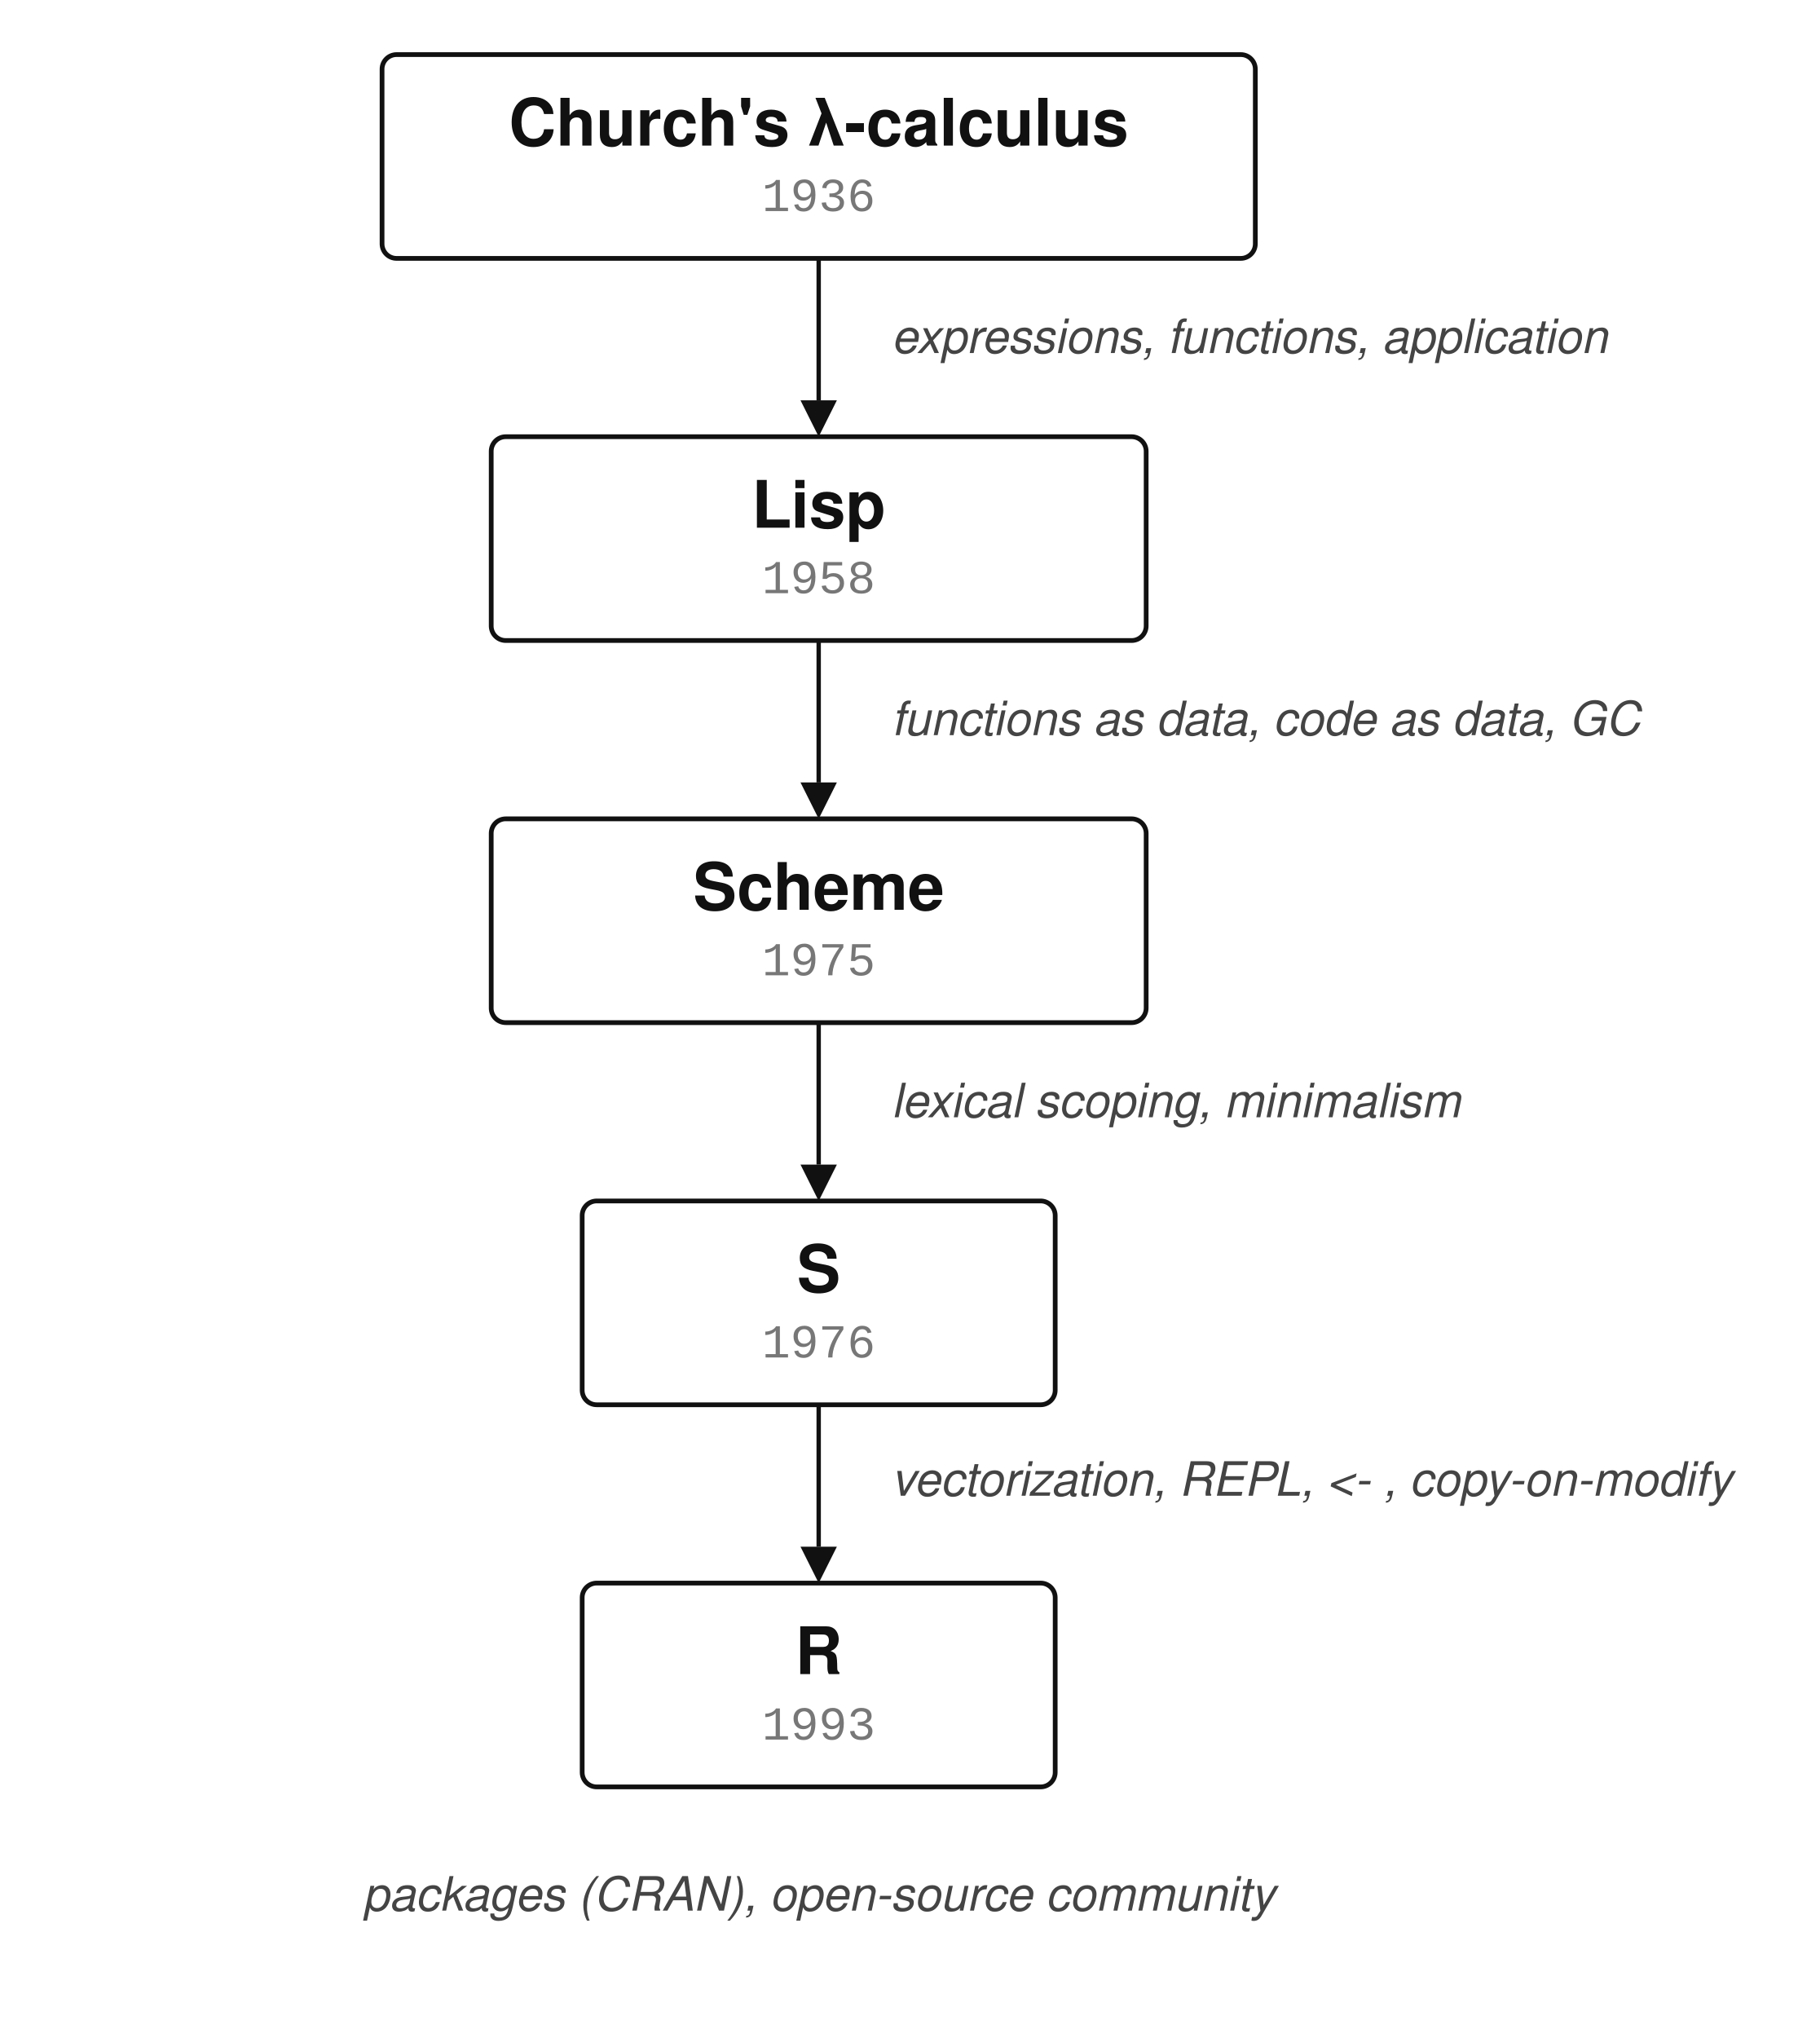
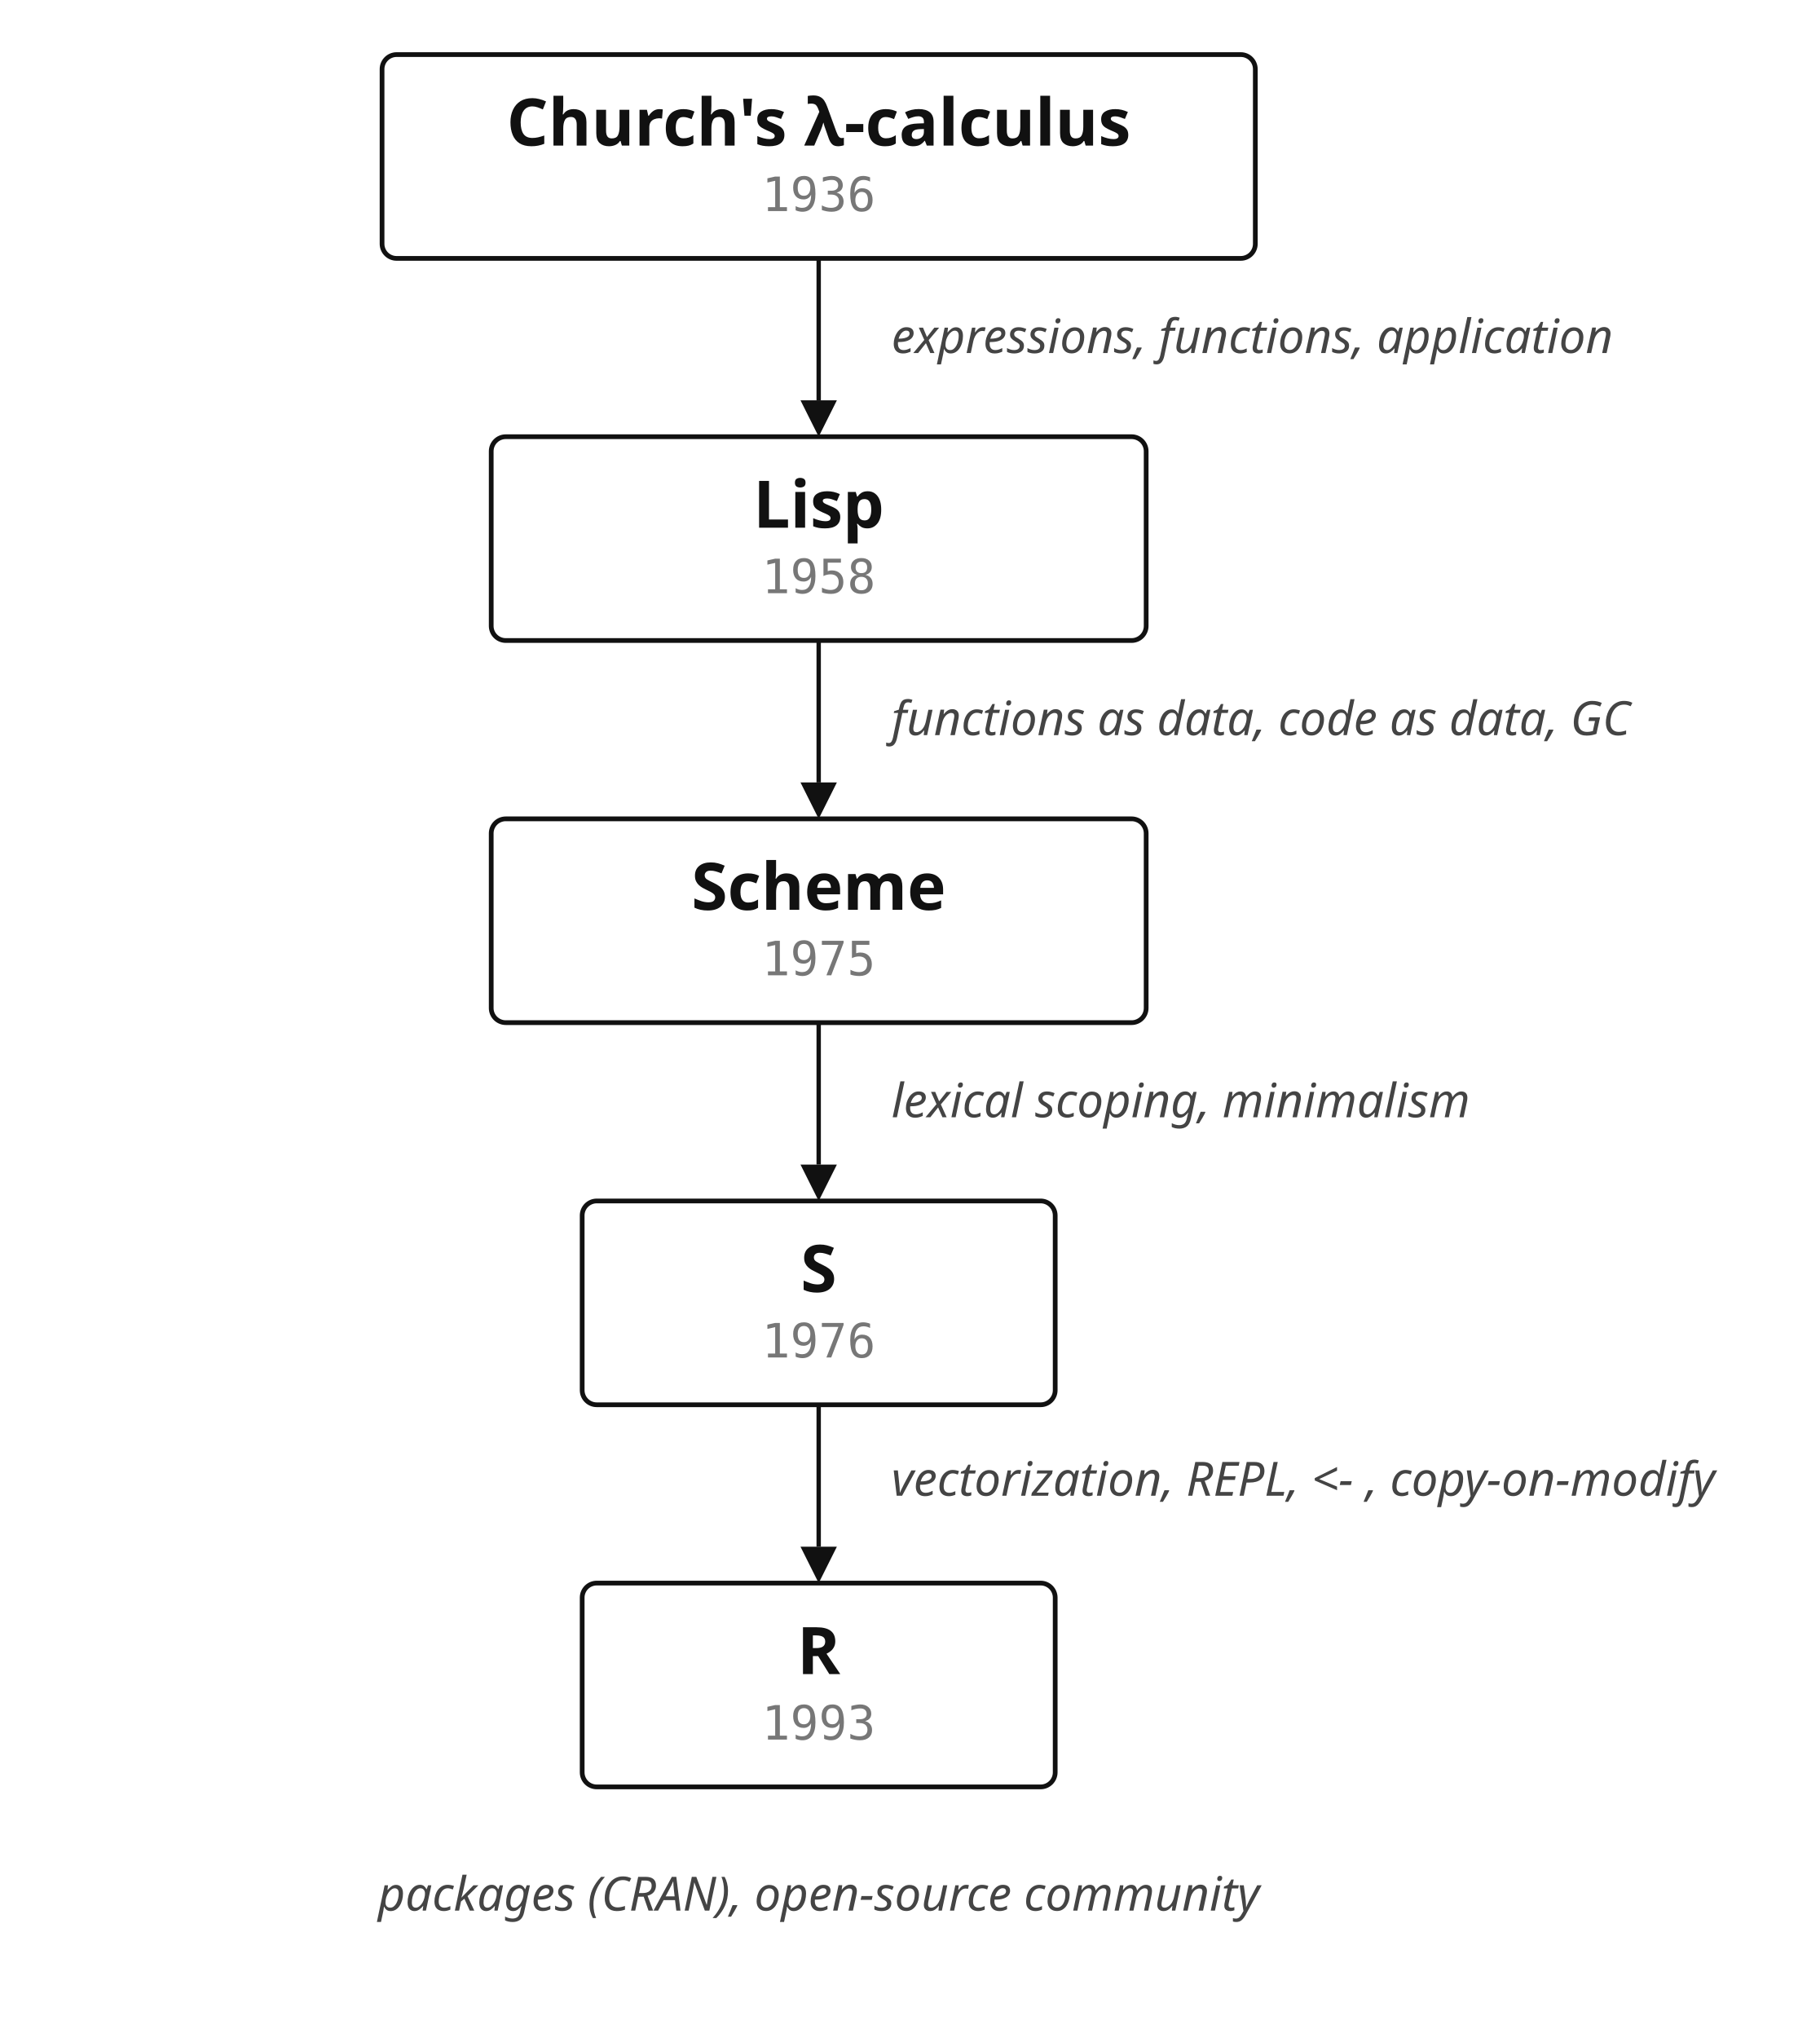
- <svg xmlns="http://www.w3.org/2000/svg" viewBox="0 0 500 560" font-family="'Helvetica Neue', Helvetica, Arial, sans-serif">
+ <svg xmlns="http://www.w3.org/2000/svg" viewBox="0 0 500 560" font-family="Sans">
  <style>
    .box { fill: none; stroke: #111; stroke-width: 1.3; rx: 4; }
    .name { font-size: 18px; font-weight: bold; fill: #111; text-anchor: middle; }
-     .year { font-size: 13px; fill: #777; font-family: 'Courier New', monospace; text-anchor: middle; }
+     .year { font-size: 13px; fill: #777; font-family: Mono; text-anchor: middle; }
    .ann { font-size: 13px; fill: #444; font-style: italic; }
  </style>
  <rect class="box" x="105" y="15" width="240" height="56" />
  <text x="225" y="40" class="name">Church's λ-calculus</text>
  <text x="225" y="58" class="year">1936</text>
  <line x1="225" y1="71" x2="225" y2="110" stroke="#111" stroke-width="1.2" />
  <polygon points="225,120 220,110 230,110" fill="#111" />
  <text x="245" y="97" class="ann">expressions, functions, application</text>
  <rect class="box" x="135" y="120" width="180" height="56" />
  <text x="225" y="145" class="name">Lisp</text>
  <text x="225" y="163" class="year">1958</text>
  <line x1="225" y1="176" x2="225" y2="215" stroke="#111" stroke-width="1.2" />
  <polygon points="225,225 220,215 230,215" fill="#111" />
  <text x="245" y="202" class="ann">functions as data, code as data, GC</text>
  <rect class="box" x="135" y="225" width="180" height="56" />
  <text x="225" y="250" class="name">Scheme</text>
  <text x="225" y="268" class="year">1975</text>
  <line x1="225" y1="281" x2="225" y2="320" stroke="#111" stroke-width="1.2" />
  <polygon points="225,330 220,320 230,320" fill="#111" />
  <text x="245" y="307" class="ann">lexical scoping, minimalism</text>
  <rect class="box" x="160" y="330" width="130" height="56" />
  <text x="225" y="355" class="name">S</text>
  <text x="225" y="373" class="year">1976</text>
  <line x1="225" y1="386" x2="225" y2="425" stroke="#111" stroke-width="1.2" />
  <polygon points="225,435 220,425 230,425" fill="#111" />
  <text x="245" y="411" class="ann">vectorization, REPL, &lt;- , copy-on-modify</text>
  <rect class="box" x="160" y="435" width="130" height="56" />
  <text x="225" y="460" class="name">R</text>
  <text x="225" y="478" class="year">1993</text>
  <text x="225" y="525" class="ann" text-anchor="middle">packages (CRAN), open-source community</text>
</svg>
